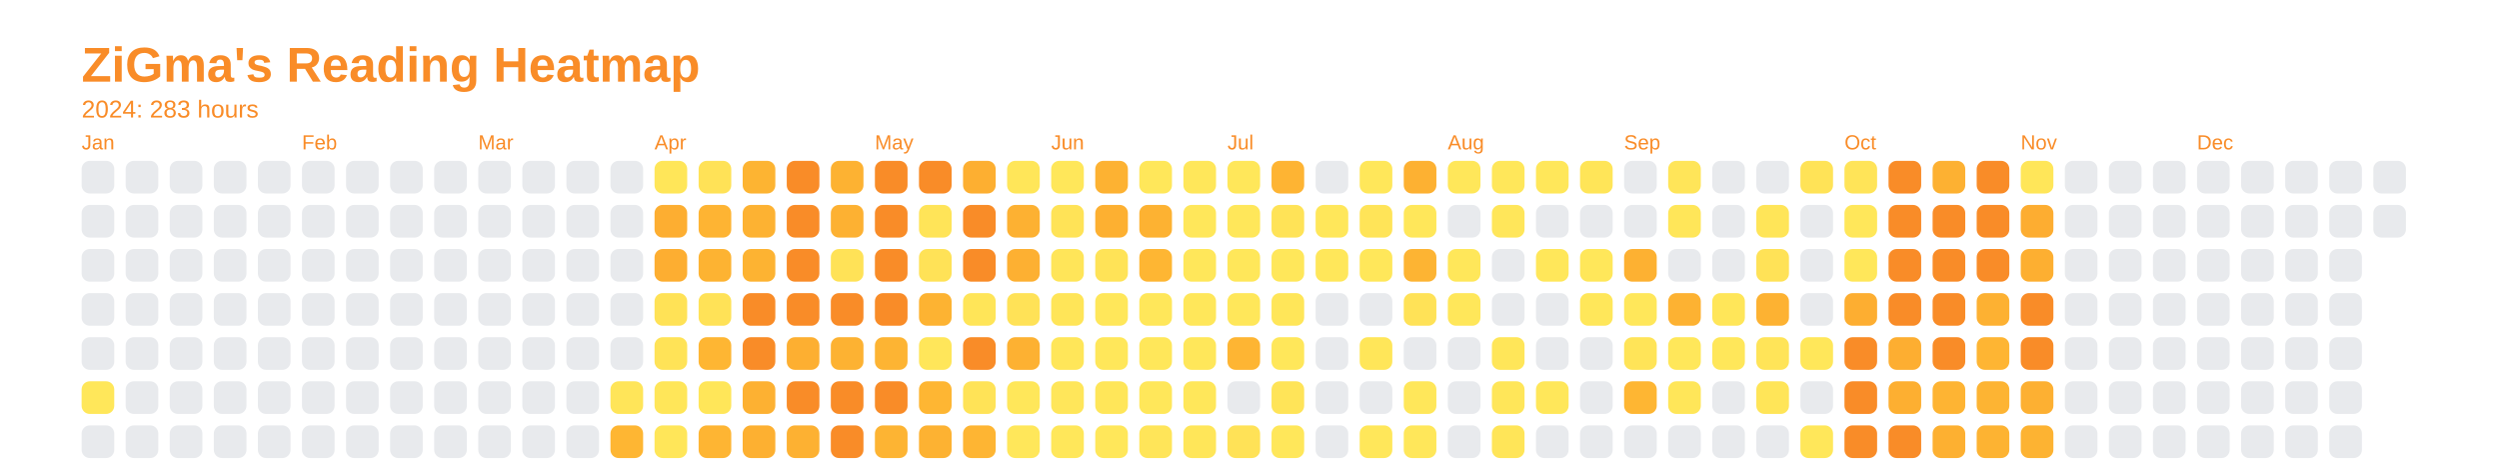
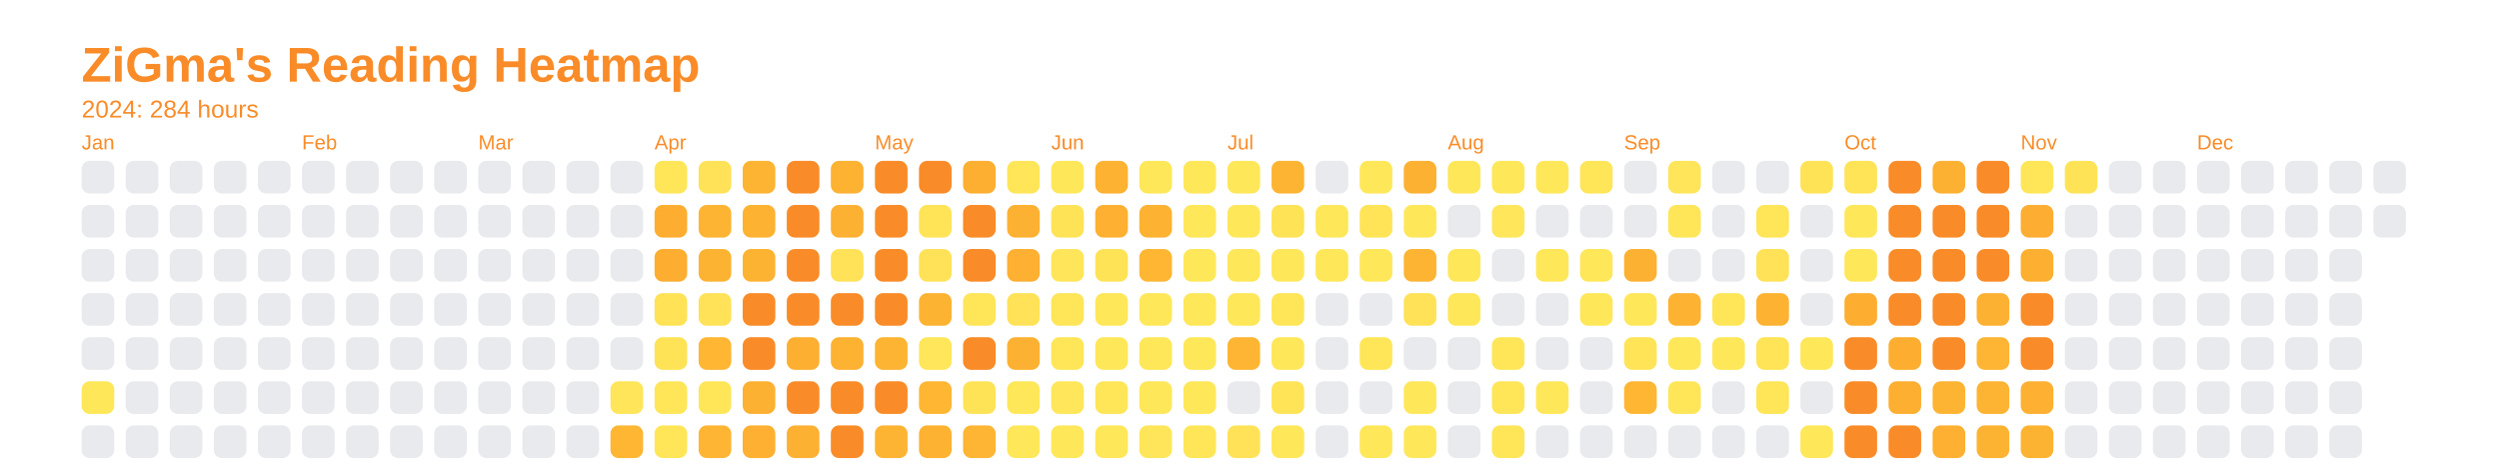
<svg xmlns="http://www.w3.org/2000/svg" baseProfile="full" height="57.5mm" version="1.1" viewBox="0,0,306.2,57.5" width="306.2mm">
  <defs />
  <rect fill="none" height="57.5" width="306.2" x="0" y="0" />
  <text fill="#f98c28" style="font-size:6px; font-family:Arial; font-weight:bold;" x="10" y="10">ZiGma's Reading Heatmap</text>
-   <text fill="#f98c28" style="font-size:3px; font-family:Arial;" x="10" y="14.4">2024: 283 hours</text>
+   <text fill="#f98c28" style="font-size:3px; font-family:Arial;" x="10" y="14.4">2024: 284 hours</text>
  <text fill="#f98c28" style="font-size:2.5px; font-family:Arial" x="10" y="18.3">Jan</text>
  <rect fill="#e8eaed" height="4" rx="1" ry="1" width="4" x="10" y="19.7" />
  <rect fill="#e8eaed" height="4" rx="1" ry="1" width="4" x="10" y="25.1" />
  <rect fill="#e8eaed" height="4" rx="1" ry="1" width="4" x="10" y="30.5" />
  <rect fill="#e8eaed" height="4" rx="1" ry="1" width="4" x="10" y="35.9" />
  <rect fill="#e8eaed" height="4" rx="1" ry="1" width="4" x="10" y="41.3" />
  <rect fill="#ffe75a" height="4" rx="1" ry="1" width="4" x="10" y="46.7" />
  <rect fill="#e8eaed" height="4" rx="1" ry="1" width="4" x="10" y="52.1" />
  <rect fill="#e8eaed" height="4" rx="1" ry="1" width="4" x="15.4" y="19.7" />
  <rect fill="#e8eaed" height="4" rx="1" ry="1" width="4" x="15.4" y="25.1" />
  <rect fill="#e8eaed" height="4" rx="1" ry="1" width="4" x="15.4" y="30.5" />
  <rect fill="#e8eaed" height="4" rx="1" ry="1" width="4" x="15.4" y="35.9" />
  <rect fill="#e8eaed" height="4" rx="1" ry="1" width="4" x="15.4" y="41.3" />
  <rect fill="#e8eaed" height="4" rx="1" ry="1" width="4" x="15.4" y="46.7" />
  <rect fill="#e8eaed" height="4" rx="1" ry="1" width="4" x="15.4" y="52.1" />
  <rect fill="#e8eaed" height="4" rx="1" ry="1" width="4" x="20.8" y="19.7" />
  <rect fill="#e8eaed" height="4" rx="1" ry="1" width="4" x="20.8" y="25.1" />
  <rect fill="#e8eaed" height="4" rx="1" ry="1" width="4" x="20.8" y="30.5" />
  <rect fill="#e8eaed" height="4" rx="1" ry="1" width="4" x="20.8" y="35.9" />
  <rect fill="#e8eaed" height="4" rx="1" ry="1" width="4" x="20.8" y="41.3" />
  <rect fill="#e8eaed" height="4" rx="1" ry="1" width="4" x="20.8" y="46.7" />
  <rect fill="#e8eaed" height="4" rx="1" ry="1" width="4" x="20.8" y="52.1" />
  <rect fill="#e8eaed" height="4" rx="1" ry="1" width="4" x="26.2" y="19.7" />
  <rect fill="#e8eaed" height="4" rx="1" ry="1" width="4" x="26.2" y="25.1" />
  <rect fill="#e8eaed" height="4" rx="1" ry="1" width="4" x="26.2" y="30.5" />
  <rect fill="#e8eaed" height="4" rx="1" ry="1" width="4" x="26.2" y="35.9" />
  <rect fill="#e8eaed" height="4" rx="1" ry="1" width="4" x="26.2" y="41.3" />
  <rect fill="#e8eaed" height="4" rx="1" ry="1" width="4" x="26.2" y="46.7" />
  <rect fill="#e8eaed" height="4" rx="1" ry="1" width="4" x="26.2" y="52.1" />
  <rect fill="#e8eaed" height="4" rx="1" ry="1" width="4" x="31.6" y="19.7" />
  <rect fill="#e8eaed" height="4" rx="1" ry="1" width="4" x="31.6" y="25.1" />
  <rect fill="#e8eaed" height="4" rx="1" ry="1" width="4" x="31.6" y="30.5" />
  <rect fill="#e8eaed" height="4" rx="1" ry="1" width="4" x="31.6" y="35.9" />
  <rect fill="#e8eaed" height="4" rx="1" ry="1" width="4" x="31.6" y="41.3" />
  <rect fill="#e8eaed" height="4" rx="1" ry="1" width="4" x="31.6" y="46.7" />
  <rect fill="#e8eaed" height="4" rx="1" ry="1" width="4" x="31.6" y="52.1" />
  <text fill="#f98c28" style="font-size:2.5px; font-family:Arial" x="37.0" y="18.3">Feb</text>
  <rect fill="#e8eaed" height="4" rx="1" ry="1" width="4" x="37.0" y="19.7" />
  <rect fill="#e8eaed" height="4" rx="1" ry="1" width="4" x="37.0" y="25.1" />
  <rect fill="#e8eaed" height="4" rx="1" ry="1" width="4" x="37.0" y="30.5" />
  <rect fill="#e8eaed" height="4" rx="1" ry="1" width="4" x="37.0" y="35.9" />
  <rect fill="#e8eaed" height="4" rx="1" ry="1" width="4" x="37.0" y="41.3" />
  <rect fill="#e8eaed" height="4" rx="1" ry="1" width="4" x="37.0" y="46.7" />
  <rect fill="#e8eaed" height="4" rx="1" ry="1" width="4" x="37.0" y="52.1" />
  <rect fill="#e8eaed" height="4" rx="1" ry="1" width="4" x="42.4" y="19.7" />
  <rect fill="#e8eaed" height="4" rx="1" ry="1" width="4" x="42.4" y="25.1" />
  <rect fill="#e8eaed" height="4" rx="1" ry="1" width="4" x="42.4" y="30.5" />
  <rect fill="#e8eaed" height="4" rx="1" ry="1" width="4" x="42.4" y="35.9" />
  <rect fill="#e8eaed" height="4" rx="1" ry="1" width="4" x="42.4" y="41.3" />
  <rect fill="#e8eaed" height="4" rx="1" ry="1" width="4" x="42.4" y="46.7" />
  <rect fill="#e8eaed" height="4" rx="1" ry="1" width="4" x="42.4" y="52.1" />
  <rect fill="#e8eaed" height="4" rx="1" ry="1" width="4" x="47.8" y="19.7" />
  <rect fill="#e8eaed" height="4" rx="1" ry="1" width="4" x="47.8" y="25.1" />
  <rect fill="#e8eaed" height="4" rx="1" ry="1" width="4" x="47.8" y="30.5" />
  <rect fill="#e8eaed" height="4" rx="1" ry="1" width="4" x="47.8" y="35.9" />
  <rect fill="#e8eaed" height="4" rx="1" ry="1" width="4" x="47.8" y="41.3" />
  <rect fill="#e8eaed" height="4" rx="1" ry="1" width="4" x="47.8" y="46.7" />
  <rect fill="#e8eaed" height="4" rx="1" ry="1" width="4" x="47.8" y="52.1" />
  <rect fill="#e8eaed" height="4" rx="1" ry="1" width="4" x="53.2" y="19.7" />
  <rect fill="#e8eaed" height="4" rx="1" ry="1" width="4" x="53.2" y="25.1" />
  <rect fill="#e8eaed" height="4" rx="1" ry="1" width="4" x="53.2" y="30.5" />
  <rect fill="#e8eaed" height="4" rx="1" ry="1" width="4" x="53.2" y="35.9" />
  <rect fill="#e8eaed" height="4" rx="1" ry="1" width="4" x="53.2" y="41.3" />
  <rect fill="#e8eaed" height="4" rx="1" ry="1" width="4" x="53.2" y="46.7" />
  <rect fill="#e8eaed" height="4" rx="1" ry="1" width="4" x="53.2" y="52.1" />
  <text fill="#f98c28" style="font-size:2.5px; font-family:Arial" x="58.6" y="18.3">Mar</text>
  <rect fill="#e8eaed" height="4" rx="1" ry="1" width="4" x="58.6" y="19.7" />
  <rect fill="#e8eaed" height="4" rx="1" ry="1" width="4" x="58.6" y="25.1" />
  <rect fill="#e8eaed" height="4" rx="1" ry="1" width="4" x="58.6" y="30.5" />
  <rect fill="#e8eaed" height="4" rx="1" ry="1" width="4" x="58.6" y="35.9" />
  <rect fill="#e8eaed" height="4" rx="1" ry="1" width="4" x="58.6" y="41.3" />
  <rect fill="#e8eaed" height="4" rx="1" ry="1" width="4" x="58.6" y="46.7" />
  <rect fill="#e8eaed" height="4" rx="1" ry="1" width="4" x="58.6" y="52.1" />
  <rect fill="#e8eaed" height="4" rx="1" ry="1" width="4" x="64" y="19.7" />
  <rect fill="#e8eaed" height="4" rx="1" ry="1" width="4" x="64" y="25.1" />
  <rect fill="#e8eaed" height="4" rx="1" ry="1" width="4" x="64" y="30.5" />
  <rect fill="#e8eaed" height="4" rx="1" ry="1" width="4" x="64" y="35.9" />
  <rect fill="#e8eaed" height="4" rx="1" ry="1" width="4" x="64" y="41.3" />
  <rect fill="#e8eaed" height="4" rx="1" ry="1" width="4" x="64" y="46.7" />
  <rect fill="#e8eaed" height="4" rx="1" ry="1" width="4" x="64" y="52.1" />
  <rect fill="#e8eaed" height="4" rx="1" ry="1" width="4" x="69.4" y="19.7" />
  <rect fill="#e8eaed" height="4" rx="1" ry="1" width="4" x="69.4" y="25.1" />
  <rect fill="#e8eaed" height="4" rx="1" ry="1" width="4" x="69.4" y="30.5" />
  <rect fill="#e8eaed" height="4" rx="1" ry="1" width="4" x="69.4" y="35.9" />
  <rect fill="#e8eaed" height="4" rx="1" ry="1" width="4" x="69.4" y="41.3" />
  <rect fill="#e8eaed" height="4" rx="1" ry="1" width="4" x="69.4" y="46.7" />
  <rect fill="#e8eaed" height="4" rx="1" ry="1" width="4" x="69.4" y="52.1" />
  <rect fill="#e8eaed" height="4" rx="1" ry="1" width="4" x="74.8" y="19.7" />
  <rect fill="#e8eaed" height="4" rx="1" ry="1" width="4" x="74.8" y="25.1" />
  <rect fill="#e8eaed" height="4" rx="1" ry="1" width="4" x="74.8" y="30.5" />
  <rect fill="#e8eaed" height="4" rx="1" ry="1" width="4" x="74.8" y="35.9" />
  <rect fill="#e8eaed" height="4" rx="1" ry="1" width="4" x="74.8" y="41.3" />
  <rect fill="#ffe559" height="4" rx="1" ry="1" width="4" x="74.8" y="46.7" />
  <rect fill="#feb633" height="4" rx="1" ry="1" width="4" x="74.8" y="52.1" />
  <text fill="#f98c28" style="font-size:2.5px; font-family:Arial" x="80.2" y="18.3">Apr</text>
  <rect fill="#ffe659" height="4" rx="1" ry="1" width="4" x="80.2" y="19.7" />
  <rect fill="#fdae31" height="4" rx="1" ry="1" width="4" x="80.2" y="25.1" />
  <rect fill="#fdae31" height="4" rx="1" ry="1" width="4" x="80.2" y="30.5" />
  <rect fill="#ffe256" height="4" rx="1" ry="1" width="4" x="80.2" y="35.9" />
  <rect fill="#ffe357" height="4" rx="1" ry="1" width="4" x="80.2" y="41.3" />
  <rect fill="#ffe659" height="4" rx="1" ry="1" width="4" x="80.2" y="46.7" />
  <rect fill="#ffe659" height="4" rx="1" ry="1" width="4" x="80.2" y="52.1" />
  <rect fill="#ffe257" height="4" rx="1" ry="1" width="4" x="85.6" y="19.7" />
  <rect fill="#feb433" height="4" rx="1" ry="1" width="4" x="85.6" y="25.1" />
  <rect fill="#fdb332" height="4" rx="1" ry="1" width="4" x="85.6" y="30.5" />
  <rect fill="#ffe257" height="4" rx="1" ry="1" width="4" x="85.6" y="35.9" />
  <rect fill="#feb633" height="4" rx="1" ry="1" width="4" x="85.6" y="41.3" />
  <rect fill="#ffe659" height="4" rx="1" ry="1" width="4" x="85.6" y="46.7" />
  <rect fill="#feb533" height="4" rx="1" ry="1" width="4" x="85.6" y="52.1" />
  <rect fill="#fdb432" height="4" rx="1" ry="1" width="4" x="91" y="19.7" />
  <rect fill="#fdb232" height="4" rx="1" ry="1" width="4" x="91" y="25.1" />
  <rect fill="#fdb332" height="4" rx="1" ry="1" width="4" x="91" y="30.5" />
  <rect fill="#f98c28" height="4" rx="1" ry="1" width="4" x="91" y="35.9" />
  <rect fill="#f98c28" height="4" rx="1" ry="1" width="4" x="91" y="41.3" />
  <rect fill="#fdb132" height="4" rx="1" ry="1" width="4" x="91" y="46.7" />
  <rect fill="#fdb031" height="4" rx="1" ry="1" width="4" x="91" y="52.1" />
  <rect fill="#f98c28" height="4" rx="1" ry="1" width="4" x="96.4" y="19.7" />
  <rect fill="#f98c28" height="4" rx="1" ry="1" width="4" x="96.4" y="25.1" />
  <rect fill="#f98c28" height="4" rx="1" ry="1" width="4" x="96.4" y="30.5" />
  <rect fill="#f98c28" height="4" rx="1" ry="1" width="4" x="96.4" y="35.9" />
  <rect fill="#fdaf31" height="4" rx="1" ry="1" width="4" x="96.4" y="41.3" />
  <rect fill="#f98c28" height="4" rx="1" ry="1" width="4" x="96.4" y="46.7" />
  <rect fill="#fdb132" height="4" rx="1" ry="1" width="4" x="96.4" y="52.1" />
  <rect fill="#fdb232" height="4" rx="1" ry="1" width="4" x="101.8" y="19.7" />
  <rect fill="#fdb132" height="4" rx="1" ry="1" width="4" x="101.8" y="25.1" />
  <rect fill="#ffe257" height="4" rx="1" ry="1" width="4" x="101.8" y="30.5" />
  <rect fill="#f98c28" height="4" rx="1" ry="1" width="4" x="101.8" y="35.9" />
  <rect fill="#fdb232" height="4" rx="1" ry="1" width="4" x="101.8" y="41.3" />
  <rect fill="#f98c28" height="4" rx="1" ry="1" width="4" x="101.8" y="46.7" />
  <rect fill="#f98c28" height="4" rx="1" ry="1" width="4" x="101.8" y="52.1" />
  <text fill="#f98c28" style="font-size:2.5px; font-family:Arial" x="107.2" y="18.3">May</text>
  <rect fill="#f98c28" height="4" rx="1" ry="1" width="4" x="107.2" y="19.7" />
  <rect fill="#f98c28" height="4" rx="1" ry="1" width="4" x="107.2" y="25.1" />
  <rect fill="#f98c28" height="4" rx="1" ry="1" width="4" x="107.2" y="30.5" />
  <rect fill="#f98c28" height="4" rx="1" ry="1" width="4" x="107.2" y="35.9" />
  <rect fill="#fdb433" height="4" rx="1" ry="1" width="4" x="107.2" y="41.3" />
  <rect fill="#f98c28" height="4" rx="1" ry="1" width="4" x="107.2" y="46.7" />
  <rect fill="#fdb433" height="4" rx="1" ry="1" width="4" x="107.2" y="52.1" />
  <rect fill="#f98c28" height="4" rx="1" ry="1" width="4" x="112.6" y="19.7" />
  <rect fill="#ffe458" height="4" rx="1" ry="1" width="4" x="112.6" y="25.1" />
  <rect fill="#ffe257" height="4" rx="1" ry="1" width="4" x="112.6" y="30.5" />
  <rect fill="#fdb332" height="4" rx="1" ry="1" width="4" x="112.6" y="35.9" />
  <rect fill="#ffe65a" height="4" rx="1" ry="1" width="4" x="112.6" y="41.3" />
  <rect fill="#feb633" height="4" rx="1" ry="1" width="4" x="112.6" y="46.7" />
  <rect fill="#fdb232" height="4" rx="1" ry="1" width="4" x="112.6" y="52.1" />
  <rect fill="#fdaf31" height="4" rx="1" ry="1" width="4" x="118" y="19.7" />
  <rect fill="#f98c28" height="4" rx="1" ry="1" width="4" x="118" y="25.1" />
  <rect fill="#f98c28" height="4" rx="1" ry="1" width="4" x="118" y="30.5" />
  <rect fill="#ffe558" height="4" rx="1" ry="1" width="4" x="118" y="35.9" />
  <rect fill="#f98c28" height="4" rx="1" ry="1" width="4" x="118" y="41.3" />
  <rect fill="#ffe357" height="4" rx="1" ry="1" width="4" x="118" y="46.7" />
  <rect fill="#feb533" height="4" rx="1" ry="1" width="4" x="118" y="52.1" />
  <rect fill="#ffe659" height="4" rx="1" ry="1" width="4" x="123.4" y="19.7" />
  <rect fill="#fdb132" height="4" rx="1" ry="1" width="4" x="123.4" y="25.1" />
  <rect fill="#fdb032" height="4" rx="1" ry="1" width="4" x="123.4" y="30.5" />
  <rect fill="#ffe257" height="4" rx="1" ry="1" width="4" x="123.4" y="35.9" />
  <rect fill="#fdb132" height="4" rx="1" ry="1" width="4" x="123.4" y="41.3" />
  <rect fill="#ffe75a" height="4" rx="1" ry="1" width="4" x="123.4" y="46.7" />
  <rect fill="#ffe75a" height="4" rx="1" ry="1" width="4" x="123.4" y="52.1" />
  <text fill="#f98c28" style="font-size:2.5px; font-family:Arial" x="128.8" y="18.3">Jun</text>
  <rect fill="#ffe75a" height="4" rx="1" ry="1" width="4" x="128.8" y="19.7" />
  <rect fill="#ffe357" height="4" rx="1" ry="1" width="4" x="128.8" y="25.1" />
  <rect fill="#ffe559" height="4" rx="1" ry="1" width="4" x="128.8" y="30.5" />
  <rect fill="#ffe558" height="4" rx="1" ry="1" width="4" x="128.8" y="35.9" />
  <rect fill="#ffe659" height="4" rx="1" ry="1" width="4" x="128.8" y="41.3" />
  <rect fill="#ffe65a" height="4" rx="1" ry="1" width="4" x="128.8" y="46.7" />
  <rect fill="#ffe75a" height="4" rx="1" ry="1" width="4" x="128.8" y="52.1" />
  <rect fill="#fdb232" height="4" rx="1" ry="1" width="4" x="134.2" y="19.7" />
  <rect fill="#fdb031" height="4" rx="1" ry="1" width="4" x="134.2" y="25.1" />
  <rect fill="#ffe357" height="4" rx="1" ry="1" width="4" x="134.2" y="30.5" />
  <rect fill="#ffe75a" height="4" rx="1" ry="1" width="4" x="134.2" y="35.9" />
  <rect fill="#ffe75a" height="4" rx="1" ry="1" width="4" x="134.2" y="41.3" />
  <rect fill="#ffe659" height="4" rx="1" ry="1" width="4" x="134.2" y="46.7" />
  <rect fill="#ffe75a" height="4" rx="1" ry="1" width="4" x="134.2" y="52.1" />
  <rect fill="#ffe75a" height="4" rx="1" ry="1" width="4" x="139.6" y="19.7" />
  <rect fill="#fdb232" height="4" rx="1" ry="1" width="4" x="139.6" y="25.1" />
  <rect fill="#feb633" height="4" rx="1" ry="1" width="4" x="139.6" y="30.5" />
  <rect fill="#ffe75a" height="4" rx="1" ry="1" width="4" x="139.6" y="35.9" />
  <rect fill="#ffe75a" height="4" rx="1" ry="1" width="4" x="139.6" y="41.3" />
  <rect fill="#ffe75a" height="4" rx="1" ry="1" width="4" x="139.6" y="46.7" />
  <rect fill="#ffe559" height="4" rx="1" ry="1" width="4" x="139.6" y="52.1" />
  <rect fill="#ffe75a" height="4" rx="1" ry="1" width="4" x="145" y="19.7" />
  <rect fill="#ffe75a" height="4" rx="1" ry="1" width="4" x="145" y="25.1" />
  <rect fill="#ffe75a" height="4" rx="1" ry="1" width="4" x="145" y="30.5" />
  <rect fill="#ffe75a" height="4" rx="1" ry="1" width="4" x="145" y="35.9" />
  <rect fill="#ffe75a" height="4" rx="1" ry="1" width="4" x="145" y="41.3" />
  <rect fill="#ffe75a" height="4" rx="1" ry="1" width="4" x="145" y="46.7" />
  <rect fill="#ffe659" height="4" rx="1" ry="1" width="4" x="145" y="52.1" />
  <text fill="#f98c28" style="font-size:2.5px; font-family:Arial" x="150.4" y="18.3">Jul</text>
  <rect fill="#ffe75a" height="4" rx="1" ry="1" width="4" x="150.4" y="19.7" />
  <rect fill="#ffe75a" height="4" rx="1" ry="1" width="4" x="150.4" y="25.1" />
  <rect fill="#ffe75a" height="4" rx="1" ry="1" width="4" x="150.4" y="30.5" />
  <rect fill="#ffe75a" height="4" rx="1" ry="1" width="4" x="150.4" y="35.9" />
  <rect fill="#feb533" height="4" rx="1" ry="1" width="4" x="150.4" y="41.3" />
  <rect fill="#e8eaed" height="4" rx="1" ry="1" width="4" x="150.4" y="46.7" />
  <rect fill="#ffe257" height="4" rx="1" ry="1" width="4" x="150.4" y="52.1" />
  <rect fill="#feb433" height="4" rx="1" ry="1" width="4" x="155.8" y="19.7" />
  <rect fill="#ffe357" height="4" rx="1" ry="1" width="4" x="155.8" y="25.1" />
  <rect fill="#ffe75a" height="4" rx="1" ry="1" width="4" x="155.8" y="30.5" />
  <rect fill="#ffe659" height="4" rx="1" ry="1" width="4" x="155.8" y="35.9" />
  <rect fill="#ffe75a" height="4" rx="1" ry="1" width="4" x="155.8" y="41.3" />
  <rect fill="#ffe458" height="4" rx="1" ry="1" width="4" x="155.8" y="46.7" />
  <rect fill="#ffe75a" height="4" rx="1" ry="1" width="4" x="155.8" y="52.1" />
  <rect fill="#e8eaed" height="4" rx="1" ry="1" width="4" x="161.2" y="19.7" />
  <rect fill="#ffe75a" height="4" rx="1" ry="1" width="4" x="161.2" y="25.1" />
  <rect fill="#ffe75a" height="4" rx="1" ry="1" width="4" x="161.2" y="30.5" />
  <rect fill="#e8eaed" height="4" rx="1" ry="1" width="4" x="161.2" y="35.9" />
  <rect fill="#e8eaed" height="4" rx="1" ry="1" width="4" x="161.2" y="41.3" />
  <rect fill="#e8eaed" height="4" rx="1" ry="1" width="4" x="161.2" y="46.7" />
  <rect fill="#e8eaed" height="4" rx="1" ry="1" width="4" x="161.2" y="52.1" />
  <rect fill="#ffe75a" height="4" rx="1" ry="1" width="4" x="166.6" y="19.7" />
  <rect fill="#ffe458" height="4" rx="1" ry="1" width="4" x="166.6" y="25.1" />
  <rect fill="#ffe75a" height="4" rx="1" ry="1" width="4" x="166.6" y="30.5" />
  <rect fill="#e8eaed" height="4" rx="1" ry="1" width="4" x="166.6" y="35.9" />
  <rect fill="#ffe659" height="4" rx="1" ry="1" width="4" x="166.6" y="41.3" />
  <rect fill="#e8eaed" height="4" rx="1" ry="1" width="4" x="166.6" y="46.7" />
  <rect fill="#ffe75a" height="4" rx="1" ry="1" width="4" x="166.6" y="52.1" />
  <rect fill="#fdb132" height="4" rx="1" ry="1" width="4" x="172" y="19.7" />
  <rect fill="#ffe75a" height="4" rx="1" ry="1" width="4" x="172" y="25.1" />
  <rect fill="#fdb433" height="4" rx="1" ry="1" width="4" x="172" y="30.5" />
  <rect fill="#ffe257" height="4" rx="1" ry="1" width="4" x="172" y="35.9" />
  <rect fill="#e8eaed" height="4" rx="1" ry="1" width="4" x="172" y="41.3" />
  <rect fill="#ffe75a" height="4" rx="1" ry="1" width="4" x="172" y="46.7" />
  <rect fill="#ffe75a" height="4" rx="1" ry="1" width="4" x="172" y="52.1" />
  <text fill="#f98c28" style="font-size:2.5px; font-family:Arial" x="177.4" y="18.3">Aug</text>
  <rect fill="#ffe75a" height="4" rx="1" ry="1" width="4" x="177.4" y="19.7" />
  <rect fill="#e8eaed" height="4" rx="1" ry="1" width="4" x="177.4" y="25.1" />
  <rect fill="#ffe75a" height="4" rx="1" ry="1" width="4" x="177.4" y="30.5" />
  <rect fill="#ffe75a" height="4" rx="1" ry="1" width="4" x="177.4" y="35.9" />
  <rect fill="#e8eaed" height="4" rx="1" ry="1" width="4" x="177.4" y="41.3" />
  <rect fill="#e8eaed" height="4" rx="1" ry="1" width="4" x="177.4" y="46.7" />
  <rect fill="#e8eaed" height="4" rx="1" ry="1" width="4" x="177.4" y="52.1" />
  <rect fill="#ffe75a" height="4" rx="1" ry="1" width="4" x="182.8" y="19.7" />
  <rect fill="#ffe65a" height="4" rx="1" ry="1" width="4" x="182.8" y="25.1" />
  <rect fill="#e8eaed" height="4" rx="1" ry="1" width="4" x="182.8" y="30.5" />
  <rect fill="#e8eaed" height="4" rx="1" ry="1" width="4" x="182.8" y="35.9" />
  <rect fill="#ffe659" height="4" rx="1" ry="1" width="4" x="182.8" y="41.3" />
  <rect fill="#ffe659" height="4" rx="1" ry="1" width="4" x="182.8" y="46.7" />
  <rect fill="#ffe558" height="4" rx="1" ry="1" width="4" x="182.8" y="52.1" />
  <rect fill="#ffe75a" height="4" rx="1" ry="1" width="4" x="188.2" y="19.7" />
  <rect fill="#e8eaed" height="4" rx="1" ry="1" width="4" x="188.2" y="25.1" />
  <rect fill="#ffe75a" height="4" rx="1" ry="1" width="4" x="188.2" y="30.5" />
  <rect fill="#e8eaed" height="4" rx="1" ry="1" width="4" x="188.2" y="35.9" />
  <rect fill="#e8eaed" height="4" rx="1" ry="1" width="4" x="188.2" y="41.3" />
  <rect fill="#ffe75a" height="4" rx="1" ry="1" width="4" x="188.2" y="46.7" />
  <rect fill="#e8eaed" height="4" rx="1" ry="1" width="4" x="188.2" y="52.1" />
  <rect fill="#ffe558" height="4" rx="1" ry="1" width="4" x="193.6" y="19.7" />
  <rect fill="#e8eaed" height="4" rx="1" ry="1" width="4" x="193.6" y="25.1" />
  <rect fill="#ffe75a" height="4" rx="1" ry="1" width="4" x="193.6" y="30.5" />
  <rect fill="#ffe75a" height="4" rx="1" ry="1" width="4" x="193.6" y="35.9" />
  <rect fill="#e8eaed" height="4" rx="1" ry="1" width="4" x="193.6" y="41.3" />
  <rect fill="#e8eaed" height="4" rx="1" ry="1" width="4" x="193.6" y="46.7" />
  <rect fill="#e8eaed" height="4" rx="1" ry="1" width="4" x="193.6" y="52.1" />
  <text fill="#f98c28" style="font-size:2.5px; font-family:Arial" x="199" y="18.3">Sep</text>
  <rect fill="#e8eaed" height="4" rx="1" ry="1" width="4" x="199" y="19.7" />
  <rect fill="#e8eaed" height="4" rx="1" ry="1" width="4" x="199" y="25.1" />
  <rect fill="#fdb132" height="4" rx="1" ry="1" width="4" x="199" y="30.5" />
  <rect fill="#ffe75a" height="4" rx="1" ry="1" width="4" x="199" y="35.9" />
  <rect fill="#ffe458" height="4" rx="1" ry="1" width="4" x="199" y="41.3" />
  <rect fill="#feb633" height="4" rx="1" ry="1" width="4" x="199" y="46.7" />
  <rect fill="#e8eaed" height="4" rx="1" ry="1" width="4" x="199" y="52.1" />
  <rect fill="#ffe559" height="4" rx="1" ry="1" width="4" x="204.4" y="19.7" />
  <rect fill="#ffe659" height="4" rx="1" ry="1" width="4" x="204.4" y="25.1" />
  <rect fill="#e8eaed" height="4" rx="1" ry="1" width="4" x="204.4" y="30.5" />
  <rect fill="#fdb232" height="4" rx="1" ry="1" width="4" x="204.4" y="35.9" />
  <rect fill="#ffe75a" height="4" rx="1" ry="1" width="4" x="204.4" y="41.3" />
  <rect fill="#ffe659" height="4" rx="1" ry="1" width="4" x="204.4" y="46.7" />
  <rect fill="#e8eaed" height="4" rx="1" ry="1" width="4" x="204.4" y="52.1" />
  <rect fill="#e8eaed" height="4" rx="1" ry="1" width="4" x="209.8" y="19.7" />
  <rect fill="#e8eaed" height="4" rx="1" ry="1" width="4" x="209.8" y="25.1" />
  <rect fill="#e8eaed" height="4" rx="1" ry="1" width="4" x="209.8" y="30.5" />
  <rect fill="#ffe659" height="4" rx="1" ry="1" width="4" x="209.8" y="35.9" />
  <rect fill="#ffe75a" height="4" rx="1" ry="1" width="4" x="209.8" y="41.3" />
  <rect fill="#e8eaed" height="4" rx="1" ry="1" width="4" x="209.8" y="46.7" />
  <rect fill="#e8eaed" height="4" rx="1" ry="1" width="4" x="209.8" y="52.1" />
  <rect fill="#e8eaed" height="4" rx="1" ry="1" width="4" x="215.2" y="19.7" />
  <rect fill="#ffe558" height="4" rx="1" ry="1" width="4" x="215.2" y="25.1" />
  <rect fill="#ffe257" height="4" rx="1" ry="1" width="4" x="215.2" y="30.5" />
  <rect fill="#fdb232" height="4" rx="1" ry="1" width="4" x="215.2" y="35.9" />
  <rect fill="#ffe458" height="4" rx="1" ry="1" width="4" x="215.2" y="41.3" />
  <rect fill="#ffe558" height="4" rx="1" ry="1" width="4" x="215.2" y="46.7" />
  <rect fill="#e8eaed" height="4" rx="1" ry="1" width="4" x="215.2" y="52.1" />
  <rect fill="#ffe357" height="4" rx="1" ry="1" width="4" x="220.6" y="19.7" />
  <rect fill="#e8eaed" height="4" rx="1" ry="1" width="4" x="220.6" y="25.1" />
  <rect fill="#e8eaed" height="4" rx="1" ry="1" width="4" x="220.6" y="30.5" />
  <rect fill="#e8eaed" height="4" rx="1" ry="1" width="4" x="220.6" y="35.9" />
  <rect fill="#ffe75a" height="4" rx="1" ry="1" width="4" x="220.6" y="41.3" />
  <rect fill="#e8eaed" height="4" rx="1" ry="1" width="4" x="220.6" y="46.7" />
  <rect fill="#ffe75a" height="4" rx="1" ry="1" width="4" x="220.6" y="52.1" />
  <text fill="#f98c28" style="font-size:2.5px; font-family:Arial" x="226" y="18.3">Oct</text>
  <rect fill="#ffe458" height="4" rx="1" ry="1" width="4" x="226" y="19.7" />
  <rect fill="#ffe75a" height="4" rx="1" ry="1" width="4" x="226" y="25.1" />
  <rect fill="#ffe75a" height="4" rx="1" ry="1" width="4" x="226" y="30.5" />
  <rect fill="#fdae31" height="4" rx="1" ry="1" width="4" x="226" y="35.9" />
  <rect fill="#f98c28" height="4" rx="1" ry="1" width="4" x="226" y="41.3" />
  <rect fill="#f98c28" height="4" rx="1" ry="1" width="4" x="226" y="46.7" />
  <rect fill="#f98c28" height="4" rx="1" ry="1" width="4" x="226" y="52.1" />
  <rect fill="#f98c28" height="4" rx="1" ry="1" width="4" x="231.4" y="19.7" />
  <rect fill="#f98c28" height="4" rx="1" ry="1" width="4" x="231.4" y="25.1" />
  <rect fill="#f98c28" height="4" rx="1" ry="1" width="4" x="231.4" y="30.5" />
  <rect fill="#f98c28" height="4" rx="1" ry="1" width="4" x="231.4" y="35.9" />
  <rect fill="#fdae31" height="4" rx="1" ry="1" width="4" x="231.4" y="41.3" />
  <rect fill="#fdaf31" height="4" rx="1" ry="1" width="4" x="231.4" y="46.7" />
  <rect fill="#f98c28" height="4" rx="1" ry="1" width="4" x="231.4" y="52.1" />
  <rect fill="#fdb132" height="4" rx="1" ry="1" width="4" x="236.8" y="19.7" />
  <rect fill="#f98c28" height="4" rx="1" ry="1" width="4" x="236.8" y="25.1" />
  <rect fill="#f98c28" height="4" rx="1" ry="1" width="4" x="236.8" y="30.5" />
  <rect fill="#f98c28" height="4" rx="1" ry="1" width="4" x="236.8" y="35.9" />
  <rect fill="#f98c28" height="4" rx="1" ry="1" width="4" x="236.8" y="41.3" />
  <rect fill="#feb433" height="4" rx="1" ry="1" width="4" x="236.8" y="46.7" />
  <rect fill="#fdb031" height="4" rx="1" ry="1" width="4" x="236.8" y="52.1" />
  <rect fill="#f98c28" height="4" rx="1" ry="1" width="4" x="242.2" y="19.7" />
  <rect fill="#f98c28" height="4" rx="1" ry="1" width="4" x="242.2" y="25.1" />
  <rect fill="#f98c28" height="4" rx="1" ry="1" width="4" x="242.2" y="30.5" />
  <rect fill="#fdb132" height="4" rx="1" ry="1" width="4" x="242.2" y="35.9" />
  <rect fill="#feb533" height="4" rx="1" ry="1" width="4" x="242.2" y="41.3" />
  <rect fill="#fdb433" height="4" rx="1" ry="1" width="4" x="242.2" y="46.7" />
  <rect fill="#fdb332" height="4" rx="1" ry="1" width="4" x="242.2" y="52.1" />
  <text fill="#f98c28" style="font-size:2.5px; font-family:Arial" x="247.6" y="18.3">Nov</text>
  <rect fill="#ffe659" height="4" rx="1" ry="1" width="4" x="247.6" y="19.7" />
  <rect fill="#fdad31" height="4" rx="1" ry="1" width="4" x="247.6" y="25.1" />
  <rect fill="#fdaf31" height="4" rx="1" ry="1" width="4" x="247.6" y="30.5" />
  <rect fill="#f98c28" height="4" rx="1" ry="1" width="4" x="247.6" y="35.9" />
  <rect fill="#f98c28" height="4" rx="1" ry="1" width="4" x="247.6" y="41.3" />
  <rect fill="#fdb032" height="4" rx="1" ry="1" width="4" x="247.6" y="46.7" />
  <rect fill="#fdb332" height="4" rx="1" ry="1" width="4" x="247.6" y="52.1" />
-   <rect fill="#e8eaed" height="4" rx="1" ry="1" width="4" x="253" y="19.7" />
+   <rect fill="#ffe357" height="4" rx="1" ry="1" width="4" x="253" y="19.7" />
  <rect fill="#e8eaed" height="4" rx="1" ry="1" width="4" x="253" y="25.1" />
  <rect fill="#e8eaed" height="4" rx="1" ry="1" width="4" x="253" y="30.5" />
  <rect fill="#e8eaed" height="4" rx="1" ry="1" width="4" x="253" y="35.9" />
  <rect fill="#e8eaed" height="4" rx="1" ry="1" width="4" x="253" y="41.3" />
  <rect fill="#e8eaed" height="4" rx="1" ry="1" width="4" x="253" y="46.7" />
  <rect fill="#e8eaed" height="4" rx="1" ry="1" width="4" x="253" y="52.1" />
  <rect fill="#e8eaed" height="4" rx="1" ry="1" width="4" x="258.4" y="19.7" />
  <rect fill="#e8eaed" height="4" rx="1" ry="1" width="4" x="258.4" y="25.1" />
  <rect fill="#e8eaed" height="4" rx="1" ry="1" width="4" x="258.4" y="30.5" />
  <rect fill="#e8eaed" height="4" rx="1" ry="1" width="4" x="258.4" y="35.9" />
  <rect fill="#e8eaed" height="4" rx="1" ry="1" width="4" x="258.4" y="41.3" />
  <rect fill="#e8eaed" height="4" rx="1" ry="1" width="4" x="258.4" y="46.7" />
  <rect fill="#e8eaed" height="4" rx="1" ry="1" width="4" x="258.4" y="52.1" />
  <rect fill="#e8eaed" height="4" rx="1" ry="1" width="4" x="263.8" y="19.7" />
  <rect fill="#e8eaed" height="4" rx="1" ry="1" width="4" x="263.8" y="25.1" />
  <rect fill="#e8eaed" height="4" rx="1" ry="1" width="4" x="263.8" y="30.5" />
  <rect fill="#e8eaed" height="4" rx="1" ry="1" width="4" x="263.8" y="35.9" />
  <rect fill="#e8eaed" height="4" rx="1" ry="1" width="4" x="263.8" y="41.3" />
  <rect fill="#e8eaed" height="4" rx="1" ry="1" width="4" x="263.8" y="46.7" />
  <rect fill="#e8eaed" height="4" rx="1" ry="1" width="4" x="263.8" y="52.1" />
  <text fill="#f98c28" style="font-size:2.5px; font-family:Arial" x="269.2" y="18.3">Dec</text>
  <rect fill="#e8eaed" height="4" rx="1" ry="1" width="4" x="269.2" y="19.7" />
  <rect fill="#e8eaed" height="4" rx="1" ry="1" width="4" x="269.2" y="25.1" />
  <rect fill="#e8eaed" height="4" rx="1" ry="1" width="4" x="269.2" y="30.5" />
  <rect fill="#e8eaed" height="4" rx="1" ry="1" width="4" x="269.2" y="35.9" />
  <rect fill="#e8eaed" height="4" rx="1" ry="1" width="4" x="269.2" y="41.3" />
  <rect fill="#e8eaed" height="4" rx="1" ry="1" width="4" x="269.2" y="46.7" />
  <rect fill="#e8eaed" height="4" rx="1" ry="1" width="4" x="269.2" y="52.1" />
  <rect fill="#e8eaed" height="4" rx="1" ry="1" width="4" x="274.6" y="19.7" />
  <rect fill="#e8eaed" height="4" rx="1" ry="1" width="4" x="274.6" y="25.1" />
  <rect fill="#e8eaed" height="4" rx="1" ry="1" width="4" x="274.6" y="30.5" />
  <rect fill="#e8eaed" height="4" rx="1" ry="1" width="4" x="274.6" y="35.9" />
  <rect fill="#e8eaed" height="4" rx="1" ry="1" width="4" x="274.6" y="41.3" />
  <rect fill="#e8eaed" height="4" rx="1" ry="1" width="4" x="274.6" y="46.7" />
  <rect fill="#e8eaed" height="4" rx="1" ry="1" width="4" x="274.6" y="52.1" />
  <rect fill="#e8eaed" height="4" rx="1" ry="1" width="4" x="280" y="19.7" />
  <rect fill="#e8eaed" height="4" rx="1" ry="1" width="4" x="280" y="25.1" />
  <rect fill="#e8eaed" height="4" rx="1" ry="1" width="4" x="280" y="30.5" />
  <rect fill="#e8eaed" height="4" rx="1" ry="1" width="4" x="280" y="35.9" />
  <rect fill="#e8eaed" height="4" rx="1" ry="1" width="4" x="280" y="41.3" />
  <rect fill="#e8eaed" height="4" rx="1" ry="1" width="4" x="280" y="46.7" />
  <rect fill="#e8eaed" height="4" rx="1" ry="1" width="4" x="280" y="52.1" />
  <rect fill="#e8eaed" height="4" rx="1" ry="1" width="4" x="285.4" y="19.7" />
  <rect fill="#e8eaed" height="4" rx="1" ry="1" width="4" x="285.4" y="25.1" />
  <rect fill="#e8eaed" height="4" rx="1" ry="1" width="4" x="285.4" y="30.5" />
  <rect fill="#e8eaed" height="4" rx="1" ry="1" width="4" x="285.4" y="35.9" />
  <rect fill="#e8eaed" height="4" rx="1" ry="1" width="4" x="285.4" y="41.3" />
  <rect fill="#e8eaed" height="4" rx="1" ry="1" width="4" x="285.4" y="46.7" />
  <rect fill="#e8eaed" height="4" rx="1" ry="1" width="4" x="285.4" y="52.1" />
  <rect fill="#e8eaed" height="4" rx="1" ry="1" width="4" x="290.8" y="19.7" />
  <rect fill="#e8eaed" height="4" rx="1" ry="1" width="4" x="290.8" y="25.1" />
</svg>
